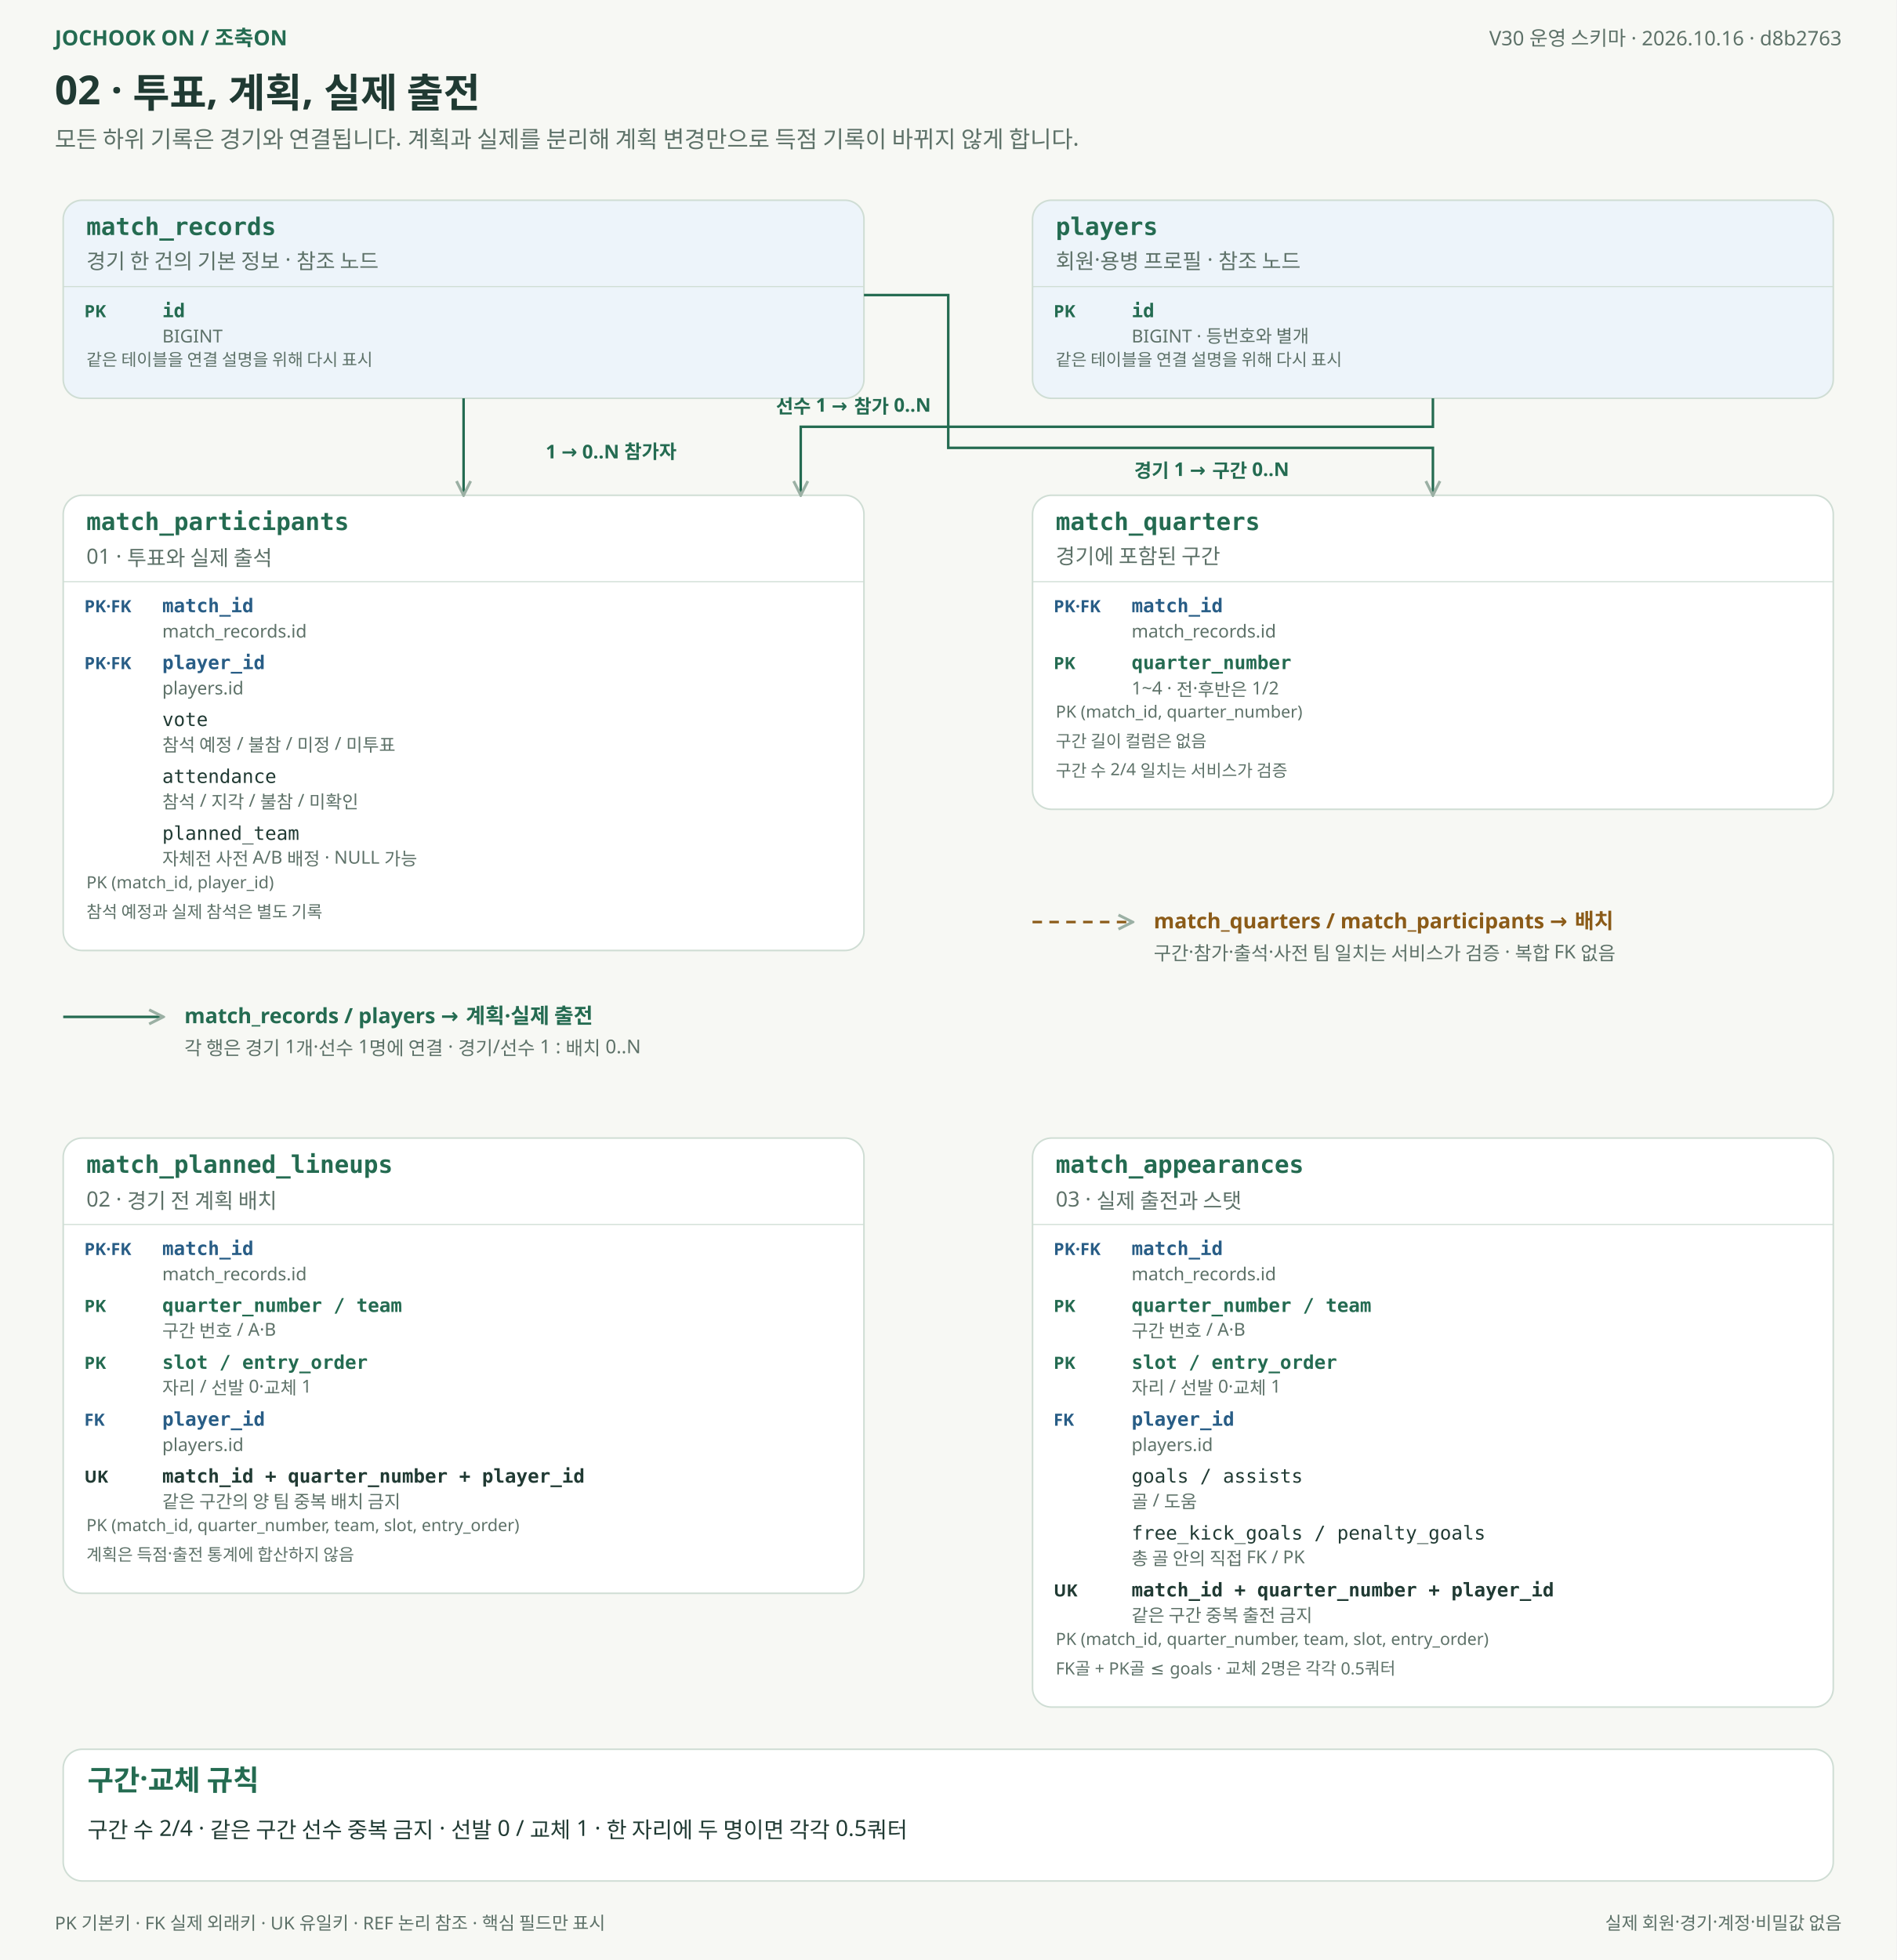
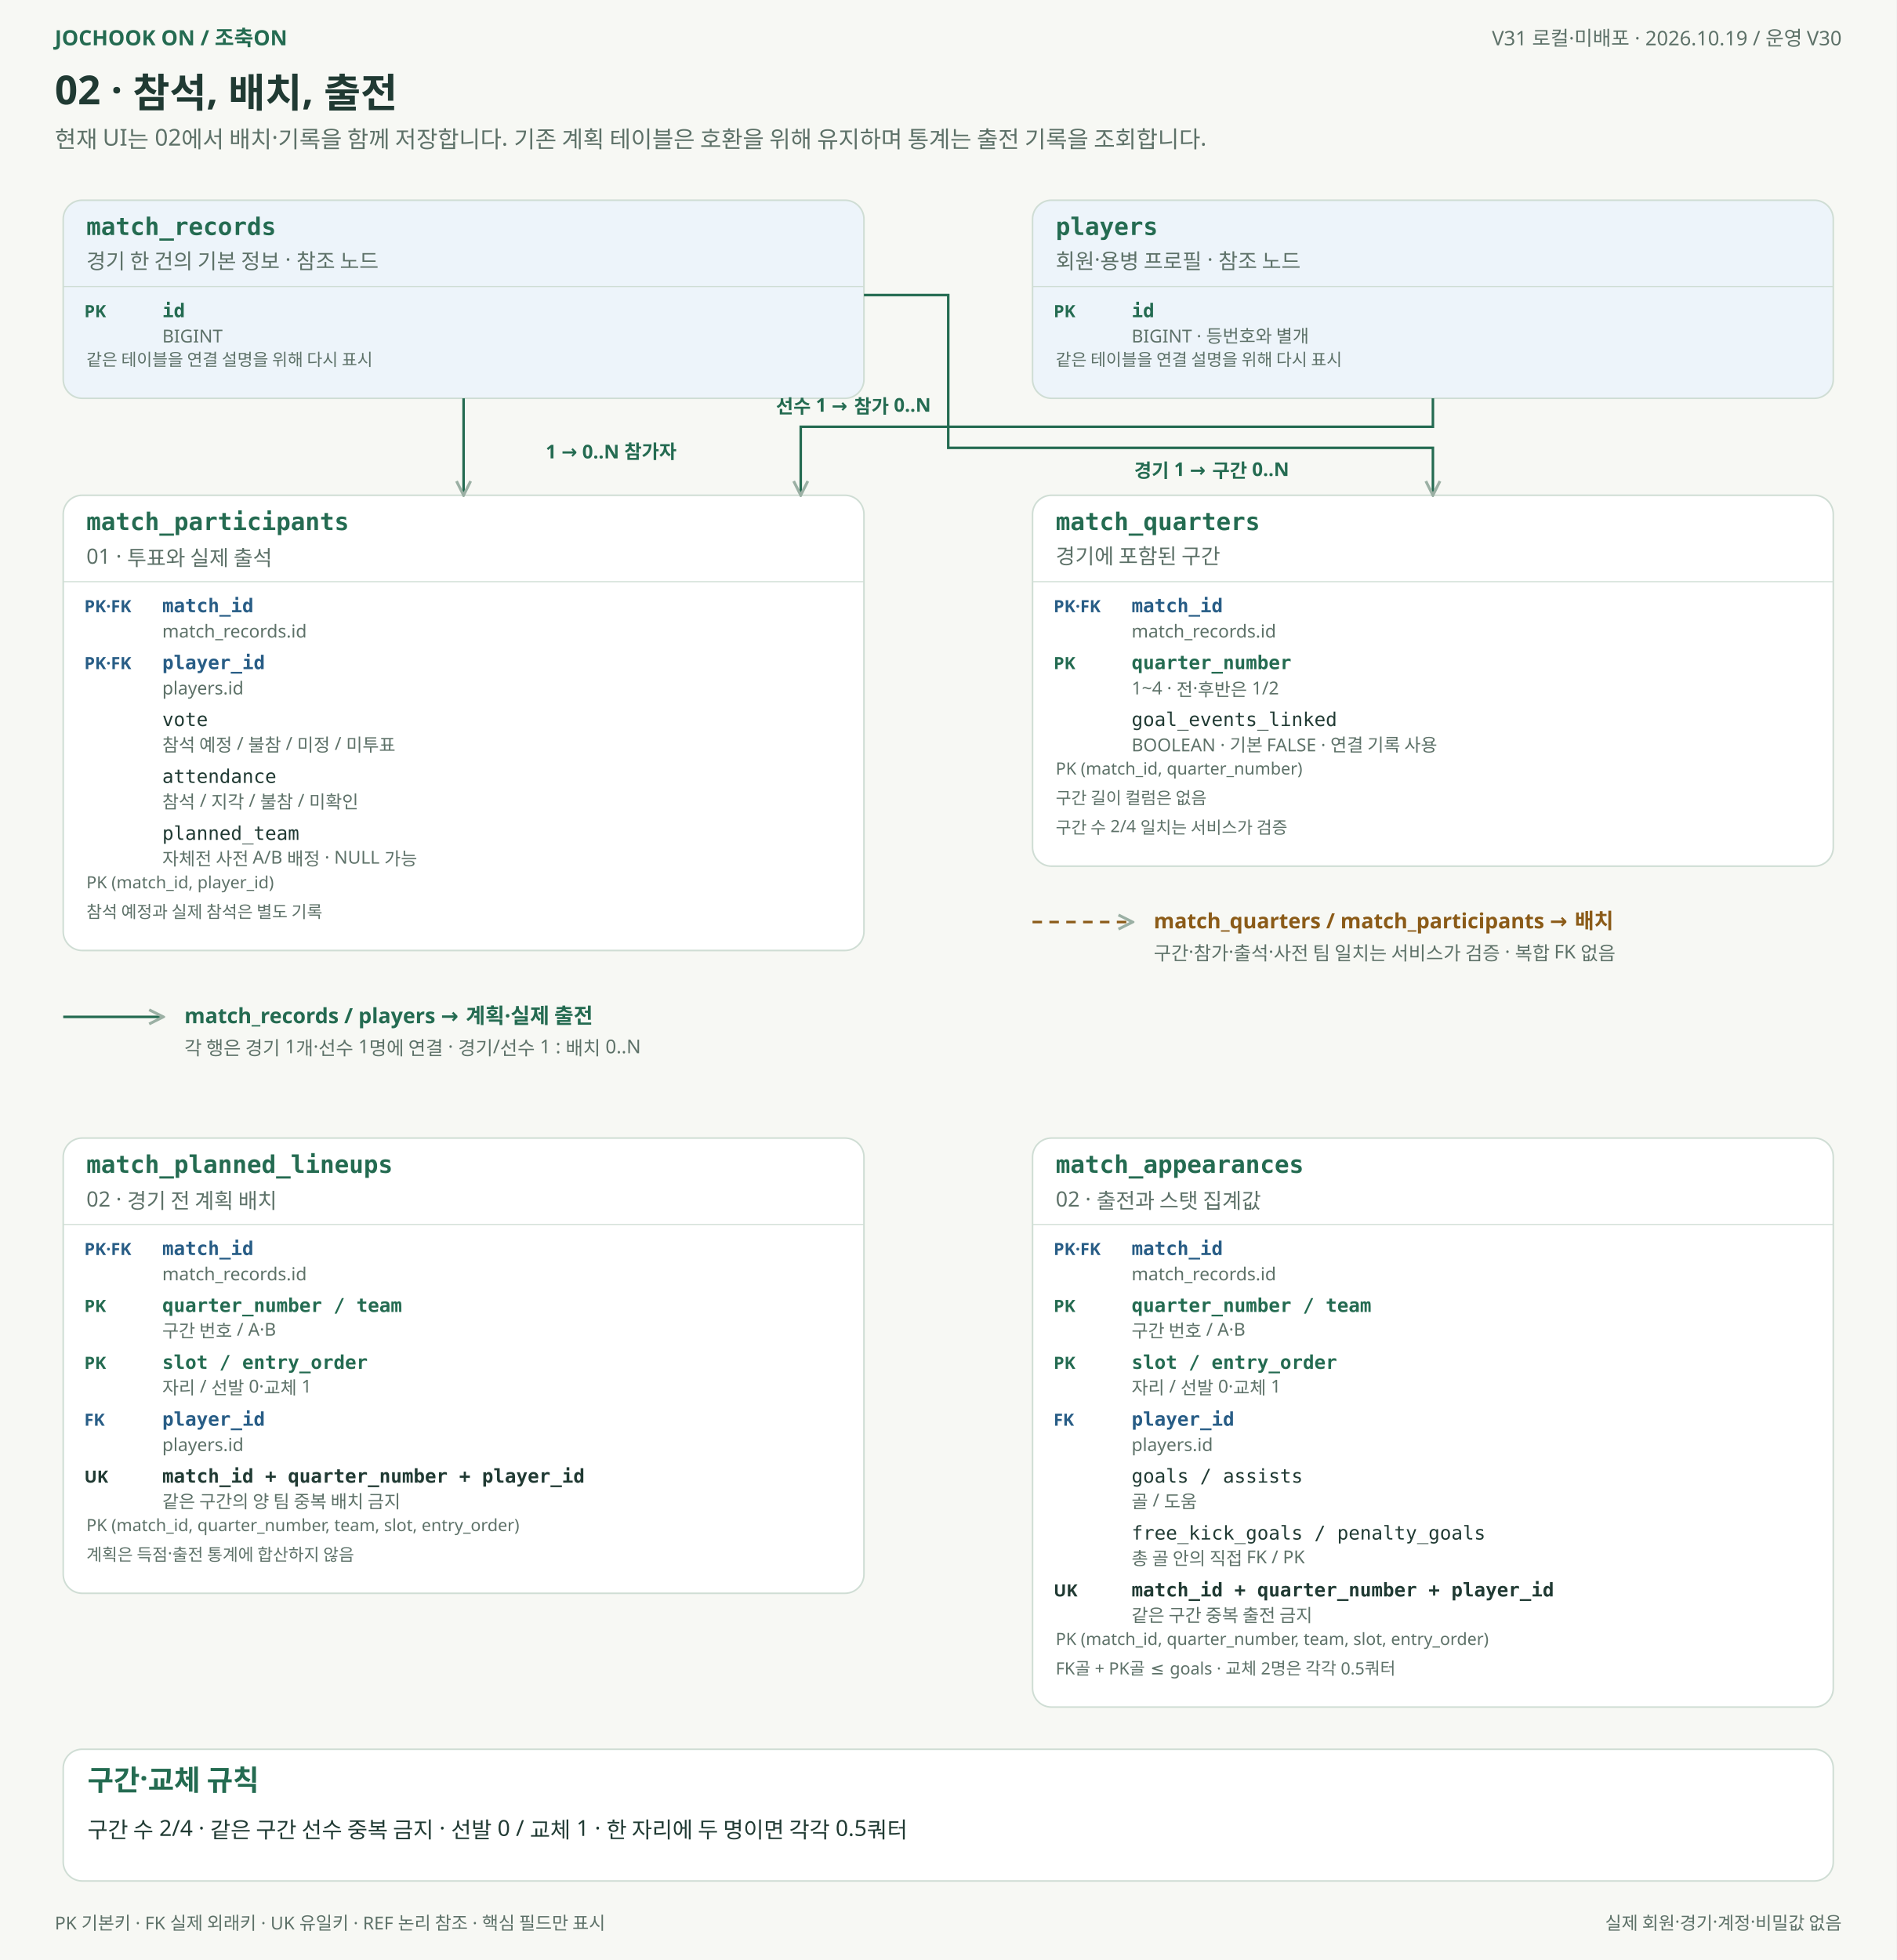
<svg xmlns="http://www.w3.org/2000/svg" width="1800" height="1860" viewBox="0 0 1800 1860" role="img" aria-labelledby="title desc">
  <defs>
    <marker id="arrow" viewBox="0 0 10 10" refX="9" refY="5" markerWidth="7" markerHeight="7" orient="auto">
      <path d="M1 1 L9 5 L1 9" fill="none" stroke="#9bb0a4" stroke-width="1.6" />
    </marker>
  </defs>
  <rect width="1800" height="1860" fill="#f7f8f4" />
  <g font-family="Malgun Gothic, Apple SD Gothic Neo, Noto Sans KR, sans-serif">
    <text x="52" y="43" font-size="20" fill="#246b51" font-weight="700" text-anchor="start">JOCHOOK ON / 조축ON</text>
-     <text x="1748" y="43" font-size="19" fill="#5d7168" font-weight="400" text-anchor="end">V30 운영 스키마 · 2026.10.16 · d8b2763</text>
-     <text x="52" y="99" font-size="38" fill="#203a33" font-weight="700" text-anchor="start">02 · 투표, 계획, 실제 출전</text>
-     <text x="52" y="140" font-size="22" fill="#5d7168" font-weight="400" text-anchor="start">모든 하위 기록은 경기와 연결됩니다. 계획과 실제를 분리해 계획 변경만으로 득점 기록이 바뀌지 않게 합니다.</text>
+     <text x="1748" y="43" font-size="19" fill="#5d7168" font-weight="400" text-anchor="end">V31 로컬·미배포 · 2026.10.19 / 운영 V30</text>
+     <text x="52" y="99" font-size="38" fill="#203a33" font-weight="700" text-anchor="start">02 · 참석, 배치, 출전</text>
+     <text x="52" y="140" font-size="22" fill="#5d7168" font-weight="400" text-anchor="start">현재 UI는 02에서 배치·기록을 함께 저장합니다. 기존 계획 테이블은 호환을 위해 유지하며 통계는 출전 기록을 조회합니다.</text>
    <rect x="60" y="190" width="760" height="188" rx="18" fill="#edf4fa" stroke="#cfddd4" stroke-width="1.5" />
    <text x="82" y="223" font-size="23" fill="#246b51" font-weight="700" text-anchor="start" font-family="Consolas, monospace">match_records</text>
    <text x="82" y="255" font-size="20" fill="#5d7168" font-weight="400" text-anchor="start">경기 한 건의 기본 정보 · 참조 노드</text>
    <path d="M 60 272 H 820" stroke="#cfddd4" />
    <text x="80" y="301" font-size="16" fill="#246b51" font-weight="700" text-anchor="start">PK</text>
    <text x="154" y="301" font-size="18" fill="#246b51" font-weight="600" text-anchor="start" font-family="Consolas, monospace">id</text>
    <text x="154" y="325" font-size="17" fill="#5d7168" font-weight="400" text-anchor="start">BIGINT</text>
    <text x="82" y="347" font-size="16" fill="#5d7168" font-weight="400" text-anchor="start">같은 테이블을 연결 설명을 위해 다시 표시</text>
    <rect x="980" y="190" width="760" height="188" rx="18" fill="#edf4fa" stroke="#cfddd4" stroke-width="1.5" />
    <text x="1002" y="223" font-size="23" fill="#246b51" font-weight="700" text-anchor="start" font-family="Consolas, monospace">players</text>
    <text x="1002" y="255" font-size="20" fill="#5d7168" font-weight="400" text-anchor="start">회원·용병 프로필 · 참조 노드</text>
    <path d="M 980 272 H 1740" stroke="#cfddd4" />
    <text x="1000" y="301" font-size="16" fill="#246b51" font-weight="700" text-anchor="start">PK</text>
    <text x="1074" y="301" font-size="18" fill="#246b51" font-weight="600" text-anchor="start" font-family="Consolas, monospace">id</text>
    <text x="1074" y="325" font-size="17" fill="#5d7168" font-weight="400" text-anchor="start">BIGINT · 등번호와 별개</text>
    <text x="1002" y="347" font-size="16" fill="#5d7168" font-weight="400" text-anchor="start">같은 테이블을 연결 설명을 위해 다시 표시</text>
    <rect x="60" y="470" width="760" height="432" rx="18" fill="#fff" stroke="#cfddd4" stroke-width="1.5" />
    <text x="82" y="503" font-size="23" fill="#246b51" font-weight="700" text-anchor="start" font-family="Consolas, monospace">match_participants</text>
    <text x="82" y="535" font-size="20" fill="#5d7168" font-weight="400" text-anchor="start">01 · 투표와 실제 출석</text>
    <path d="M 60 552 H 820" stroke="#cfddd4" />
    <text x="80" y="581" font-size="16" fill="#285d86" font-weight="700" text-anchor="start">PK·FK</text>
    <text x="154" y="581" font-size="18" fill="#285d86" font-weight="600" text-anchor="start" font-family="Consolas, monospace">match_id</text>
    <text x="154" y="605" font-size="17" fill="#5d7168" font-weight="400" text-anchor="start">match_records.id</text>
    <text x="80" y="635" font-size="16" fill="#285d86" font-weight="700" text-anchor="start">PK·FK</text>
    <text x="154" y="635" font-size="18" fill="#285d86" font-weight="600" text-anchor="start" font-family="Consolas, monospace">player_id</text>
    <text x="154" y="659" font-size="17" fill="#5d7168" font-weight="400" text-anchor="start">players.id</text>
    <text x="154" y="689" font-size="18" fill="#203a33" font-weight="400" text-anchor="start" font-family="Consolas, monospace">vote</text>
    <text x="154" y="713" font-size="17" fill="#5d7168" font-weight="400" text-anchor="start">참석 예정 / 불참 / 미정 / 미투표</text>
    <text x="154" y="743" font-size="18" fill="#203a33" font-weight="400" text-anchor="start" font-family="Consolas, monospace">attendance</text>
    <text x="154" y="767" font-size="17" fill="#5d7168" font-weight="400" text-anchor="start">참석 / 지각 / 불참 / 미확인</text>
    <text x="154" y="797" font-size="18" fill="#203a33" font-weight="400" text-anchor="start" font-family="Consolas, monospace">planned_team</text>
    <text x="154" y="821" font-size="17" fill="#5d7168" font-weight="400" text-anchor="start">자체전 사전 A/B 배정 · NULL 가능</text>
    <text x="82" y="843" font-size="16" fill="#5d7168" font-weight="400" text-anchor="start">PK (match_id, player_id)</text>
    <text x="82" y="871" font-size="16" fill="#5d7168" font-weight="400" text-anchor="start">참석 예정과 실제 참석은 별도 기록</text>
-     <rect x="980" y="470" width="760" height="298" rx="18" fill="#fff" stroke="#cfddd4" stroke-width="1.5" />
+     <rect x="980" y="470" width="760" height="352" rx="18" fill="#fff" stroke="#cfddd4" stroke-width="1.5" />
    <text x="1002" y="503" font-size="23" fill="#246b51" font-weight="700" text-anchor="start" font-family="Consolas, monospace">match_quarters</text>
    <text x="1002" y="535" font-size="20" fill="#5d7168" font-weight="400" text-anchor="start">경기에 포함된 구간</text>
    <path d="M 980 552 H 1740" stroke="#cfddd4" />
    <text x="1000" y="581" font-size="16" fill="#285d86" font-weight="700" text-anchor="start">PK·FK</text>
    <text x="1074" y="581" font-size="18" fill="#285d86" font-weight="600" text-anchor="start" font-family="Consolas, monospace">match_id</text>
    <text x="1074" y="605" font-size="17" fill="#5d7168" font-weight="400" text-anchor="start">match_records.id</text>
    <text x="1000" y="635" font-size="16" fill="#246b51" font-weight="700" text-anchor="start">PK</text>
    <text x="1074" y="635" font-size="18" fill="#246b51" font-weight="600" text-anchor="start" font-family="Consolas, monospace">quarter_number</text>
    <text x="1074" y="659" font-size="17" fill="#5d7168" font-weight="400" text-anchor="start">1~4 · 전·후반은 1/2</text>
-     <text x="1002" y="681" font-size="16" fill="#5d7168" font-weight="400" text-anchor="start">PK (match_id, quarter_number)</text>
-     <text x="1002" y="709" font-size="16" fill="#5d7168" font-weight="400" text-anchor="start">구간 길이 컬럼은 없음</text>
-     <text x="1002" y="737" font-size="16" fill="#5d7168" font-weight="400" text-anchor="start">구간 수 2/4 일치는 서비스가 검증</text>
+     <text x="1074" y="689" font-size="18" fill="#203a33" font-weight="400" text-anchor="start" font-family="Consolas, monospace">goal_events_linked</text>
+     <text x="1074" y="713" font-size="17" fill="#5d7168" font-weight="400" text-anchor="start">BOOLEAN · 기본 FALSE · 연결 기록 사용</text>
+     <text x="1002" y="735" font-size="16" fill="#5d7168" font-weight="400" text-anchor="start">PK (match_id, quarter_number)</text>
+     <text x="1002" y="763" font-size="16" fill="#5d7168" font-weight="400" text-anchor="start">구간 길이 컬럼은 없음</text>
+     <text x="1002" y="791" font-size="16" fill="#5d7168" font-weight="400" text-anchor="start">구간 수 2/4 일치는 서비스가 검증</text>
    <rect x="60" y="1080" width="760" height="432" rx="18" fill="#fff" stroke="#cfddd4" stroke-width="1.5" />
    <text x="82" y="1113" font-size="23" fill="#246b51" font-weight="700" text-anchor="start" font-family="Consolas, monospace">match_planned_lineups</text>
    <text x="82" y="1145" font-size="20" fill="#5d7168" font-weight="400" text-anchor="start">02 · 경기 전 계획 배치</text>
    <path d="M 60 1162 H 820" stroke="#cfddd4" />
    <text x="80" y="1191" font-size="16" fill="#285d86" font-weight="700" text-anchor="start">PK·FK</text>
    <text x="154" y="1191" font-size="18" fill="#285d86" font-weight="600" text-anchor="start" font-family="Consolas, monospace">match_id</text>
    <text x="154" y="1215" font-size="17" fill="#5d7168" font-weight="400" text-anchor="start">match_records.id</text>
    <text x="80" y="1245" font-size="16" fill="#246b51" font-weight="700" text-anchor="start">PK</text>
    <text x="154" y="1245" font-size="18" fill="#246b51" font-weight="600" text-anchor="start" font-family="Consolas, monospace">quarter_number / team</text>
    <text x="154" y="1269" font-size="17" fill="#5d7168" font-weight="400" text-anchor="start">구간 번호 / A·B</text>
    <text x="80" y="1299" font-size="16" fill="#246b51" font-weight="700" text-anchor="start">PK</text>
    <text x="154" y="1299" font-size="18" fill="#246b51" font-weight="600" text-anchor="start" font-family="Consolas, monospace">slot / entry_order</text>
    <text x="154" y="1323" font-size="17" fill="#5d7168" font-weight="400" text-anchor="start">자리 / 선발 0·교체 1</text>
    <text x="80" y="1353" font-size="16" fill="#285d86" font-weight="700" text-anchor="start">FK</text>
    <text x="154" y="1353" font-size="18" fill="#285d86" font-weight="600" text-anchor="start" font-family="Consolas, monospace">player_id</text>
    <text x="154" y="1377" font-size="17" fill="#5d7168" font-weight="400" text-anchor="start">players.id</text>
    <text x="80" y="1407" font-size="16" fill="#203a33" font-weight="700" text-anchor="start">UK</text>
    <text x="154" y="1407" font-size="18" fill="#203a33" font-weight="600" text-anchor="start" font-family="Consolas, monospace">match_id + quarter_number + player_id</text>
    <text x="154" y="1431" font-size="17" fill="#5d7168" font-weight="400" text-anchor="start">같은 구간의 양 팀 중복 배치 금지</text>
    <text x="82" y="1453" font-size="16" fill="#5d7168" font-weight="400" text-anchor="start">PK (match_id, quarter_number, team, slot, entry_order)</text>
    <text x="82" y="1481" font-size="16" fill="#5d7168" font-weight="400" text-anchor="start">계획은 득점·출전 통계에 합산하지 않음</text>
    <rect x="980" y="1080" width="760" height="540" rx="18" fill="#fff" stroke="#cfddd4" stroke-width="1.5" />
    <text x="1002" y="1113" font-size="23" fill="#246b51" font-weight="700" text-anchor="start" font-family="Consolas, monospace">match_appearances</text>
-     <text x="1002" y="1145" font-size="20" fill="#5d7168" font-weight="400" text-anchor="start">03 · 실제 출전과 스탯</text>
+     <text x="1002" y="1145" font-size="20" fill="#5d7168" font-weight="400" text-anchor="start">02 · 출전과 스탯 집계값</text>
    <path d="M 980 1162 H 1740" stroke="#cfddd4" />
    <text x="1000" y="1191" font-size="16" fill="#285d86" font-weight="700" text-anchor="start">PK·FK</text>
    <text x="1074" y="1191" font-size="18" fill="#285d86" font-weight="600" text-anchor="start" font-family="Consolas, monospace">match_id</text>
    <text x="1074" y="1215" font-size="17" fill="#5d7168" font-weight="400" text-anchor="start">match_records.id</text>
    <text x="1000" y="1245" font-size="16" fill="#246b51" font-weight="700" text-anchor="start">PK</text>
    <text x="1074" y="1245" font-size="18" fill="#246b51" font-weight="600" text-anchor="start" font-family="Consolas, monospace">quarter_number / team</text>
    <text x="1074" y="1269" font-size="17" fill="#5d7168" font-weight="400" text-anchor="start">구간 번호 / A·B</text>
    <text x="1000" y="1299" font-size="16" fill="#246b51" font-weight="700" text-anchor="start">PK</text>
    <text x="1074" y="1299" font-size="18" fill="#246b51" font-weight="600" text-anchor="start" font-family="Consolas, monospace">slot / entry_order</text>
    <text x="1074" y="1323" font-size="17" fill="#5d7168" font-weight="400" text-anchor="start">자리 / 선발 0·교체 1</text>
    <text x="1000" y="1353" font-size="16" fill="#285d86" font-weight="700" text-anchor="start">FK</text>
    <text x="1074" y="1353" font-size="18" fill="#285d86" font-weight="600" text-anchor="start" font-family="Consolas, monospace">player_id</text>
    <text x="1074" y="1377" font-size="17" fill="#5d7168" font-weight="400" text-anchor="start">players.id</text>
    <text x="1074" y="1407" font-size="18" fill="#203a33" font-weight="400" text-anchor="start" font-family="Consolas, monospace">goals / assists</text>
    <text x="1074" y="1431" font-size="17" fill="#5d7168" font-weight="400" text-anchor="start">골 / 도움</text>
    <text x="1074" y="1461" font-size="18" fill="#203a33" font-weight="400" text-anchor="start" font-family="Consolas, monospace">free_kick_goals / penalty_goals</text>
    <text x="1074" y="1485" font-size="17" fill="#5d7168" font-weight="400" text-anchor="start">총 골 안의 직접 FK / PK</text>
    <text x="1000" y="1515" font-size="16" fill="#203a33" font-weight="700" text-anchor="start">UK</text>
    <text x="1074" y="1515" font-size="18" fill="#203a33" font-weight="600" text-anchor="start" font-family="Consolas, monospace">match_id + quarter_number + player_id</text>
    <text x="1074" y="1539" font-size="17" fill="#5d7168" font-weight="400" text-anchor="start">같은 구간 중복 출전 금지</text>
    <text x="1002" y="1561" font-size="16" fill="#5d7168" font-weight="400" text-anchor="start">PK (match_id, quarter_number, team, slot, entry_order)</text>
    <text x="1002" y="1589" font-size="16" fill="#5d7168" font-weight="400" text-anchor="start">FK골 + PK골 ≤ goals · 교체 2명은 각각 0.5쿼터</text>
    <path d="M 440 378 L 440 470" stroke="#246b51" stroke-width="2.4" fill="none" marker-end="url(#arrow)" />
    <text x="580" y="435" font-size="18" fill="#246b51" font-weight="600" text-anchor="middle">1 → 0..N 참가자</text>
    <path d="M 820 280 L 900 280 L 900 425 L 1360 425 L 1360 470" stroke="#246b51" stroke-width="2.4" fill="none" marker-end="url(#arrow)" />
    <text x="1150" y="453" font-size="18" fill="#246b51" font-weight="600" text-anchor="middle">경기 1 → 구간 0..N</text>
    <path d="M 1360 378 L 1360 405 L 760 405 L 760 470" stroke="#246b51" stroke-width="2.4" fill="none" marker-end="url(#arrow)" />
    <text x="810" y="392" font-size="18" fill="#246b51" font-weight="600" text-anchor="middle">선수 1 → 참가 0..N</text>
    <path d="M 60 965 L 155 965" stroke="#246b51" stroke-width="2.4" fill="none" marker-end="url(#arrow)" />
    <text x="175" y="971" font-size="20" fill="#246b51" font-weight="600" text-anchor="start">match_records / players → 계획·실제 출전</text>
    <text x="175" y="1001" font-size="18" fill="#5d7168" font-weight="400" text-anchor="start">각 행은 경기 1개·선수 1명에 연결 · 경기/선수 1 : 배치 0..N</text>
    <path d="M 980 875 L 1075 875" stroke="#8b5b18" stroke-width="2.4" fill="none" stroke-dasharray="9 7" marker-end="url(#arrow)" />
    <text x="1095" y="881" font-size="20" fill="#8b5b18" font-weight="600" text-anchor="start">match_quarters / match_participants → 배치</text>
    <text x="1095" y="911" font-size="18" fill="#5d7168" font-weight="400" text-anchor="start">구간·참가·출석·사전 팀 일치는 서비스가 검증 · 복합 FK 없음</text>
    <rect x="60" y="1660" width="1680" height="125" rx="18" fill="#fff" stroke="#cfddd4" stroke-width="1.5" />
    <text x="83" y="1699" font-size="27" fill="#246b51" font-weight="700" text-anchor="start">구간·교체 규칙</text>
    <text x="83" y="1744" font-size="21" fill="#203a33" font-weight="400" text-anchor="start">구간 수 2/4 · 같은 구간 선수 중복 금지 · 선발 0 / 교체 1 · 한 자리에 두 명이면 각각 0.5쿼터</text>
    <text x="52" y="1831" font-size="17" fill="#5d7168" font-weight="400" text-anchor="start">PK 기본키 · FK 실제 외래키 · UK 유일키 · REF 논리 참조 · 핵심 필드만 표시</text>
    <text x="1748" y="1831" font-size="17" fill="#5d7168" font-weight="400" text-anchor="end">실제 회원·경기·계정·비밀값 없음</text>
  </g>
</svg>
